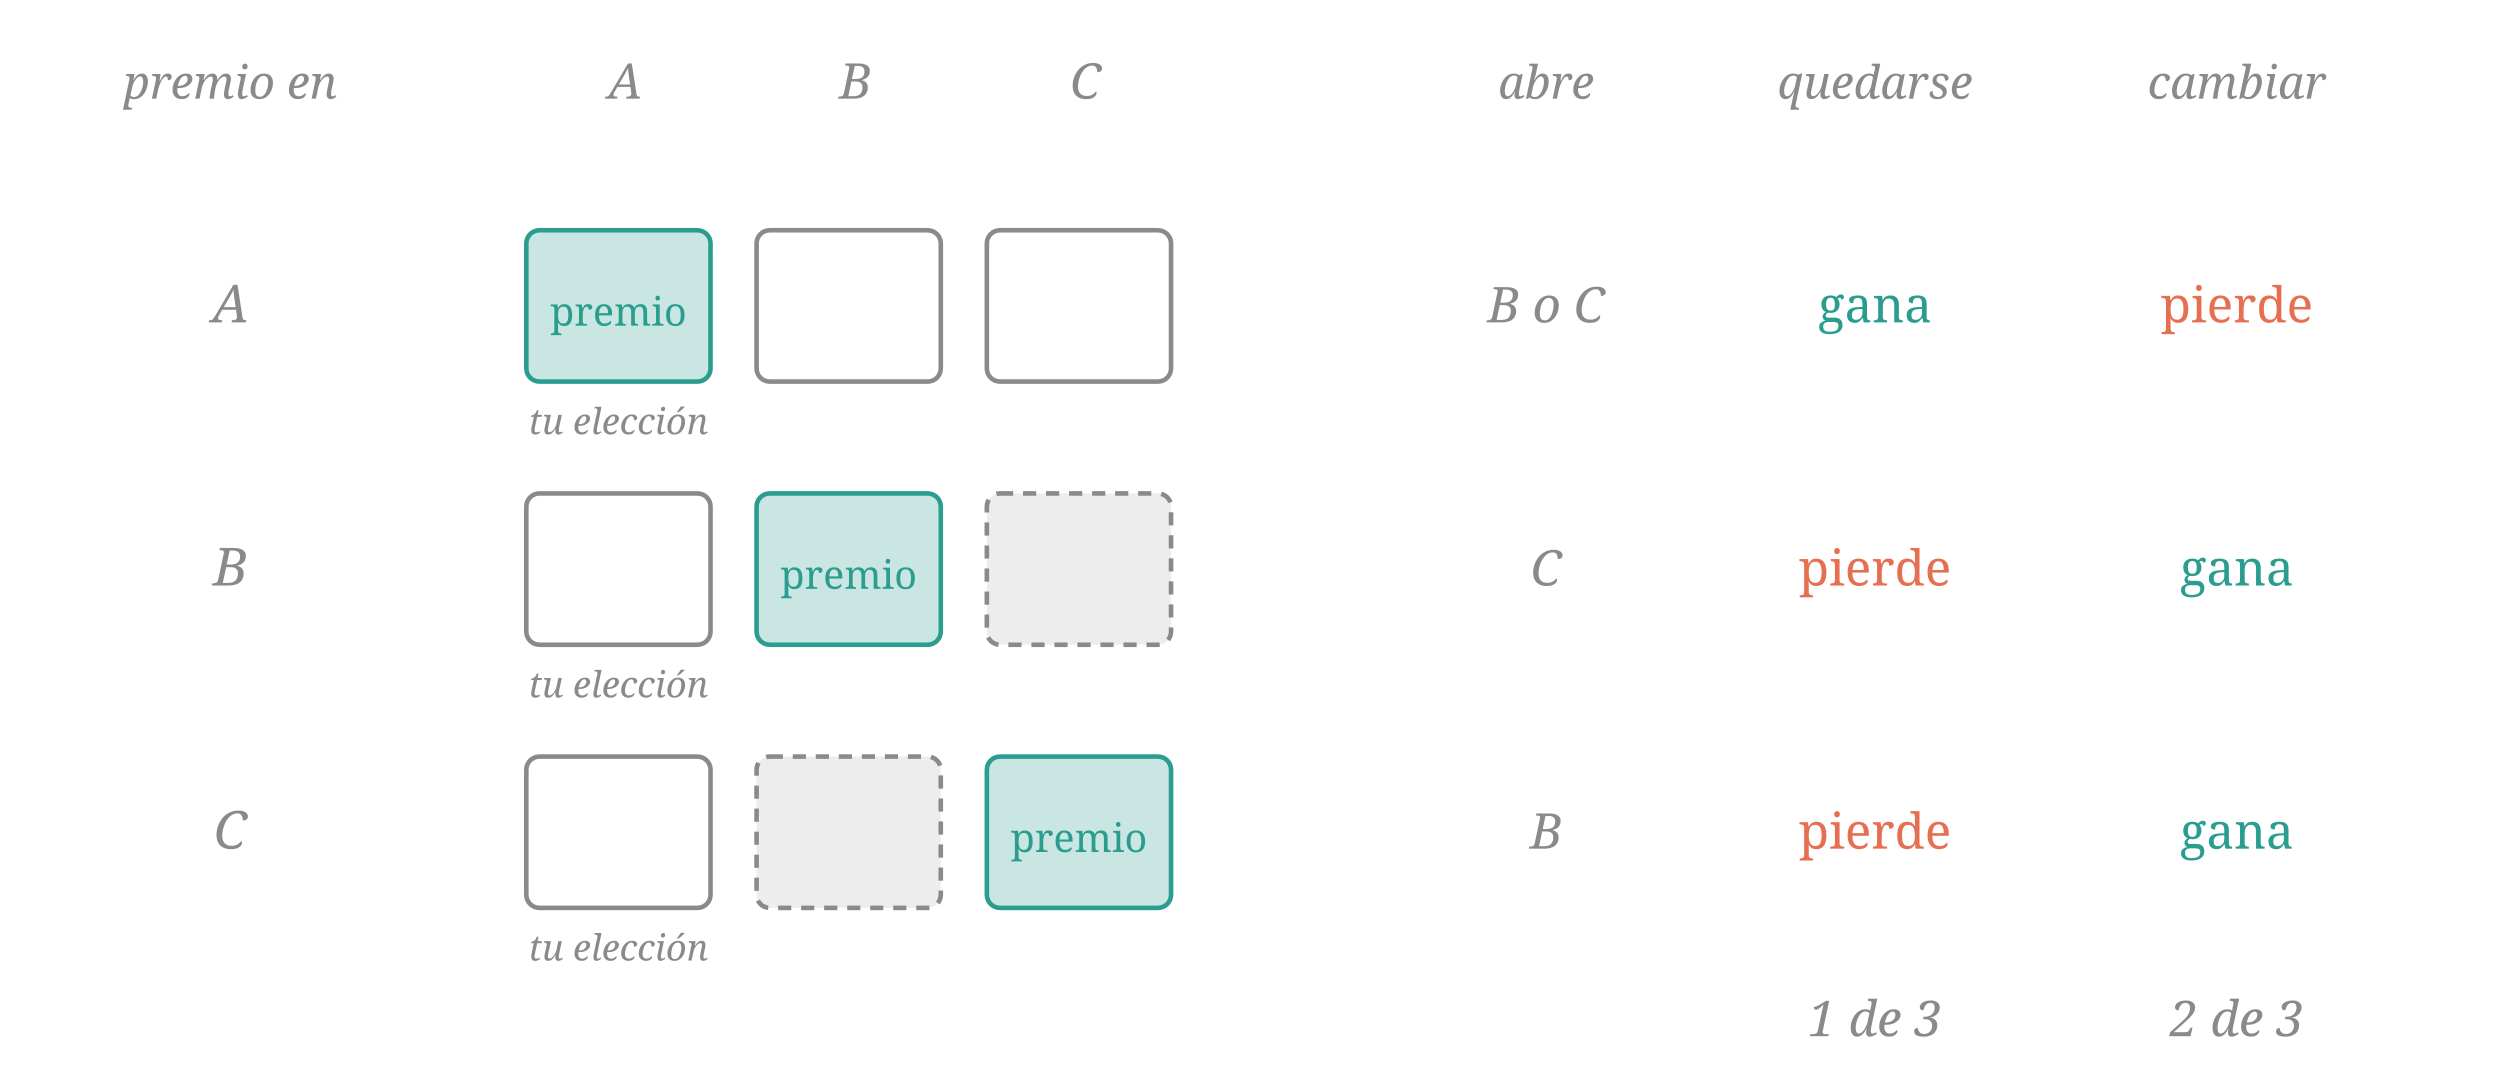
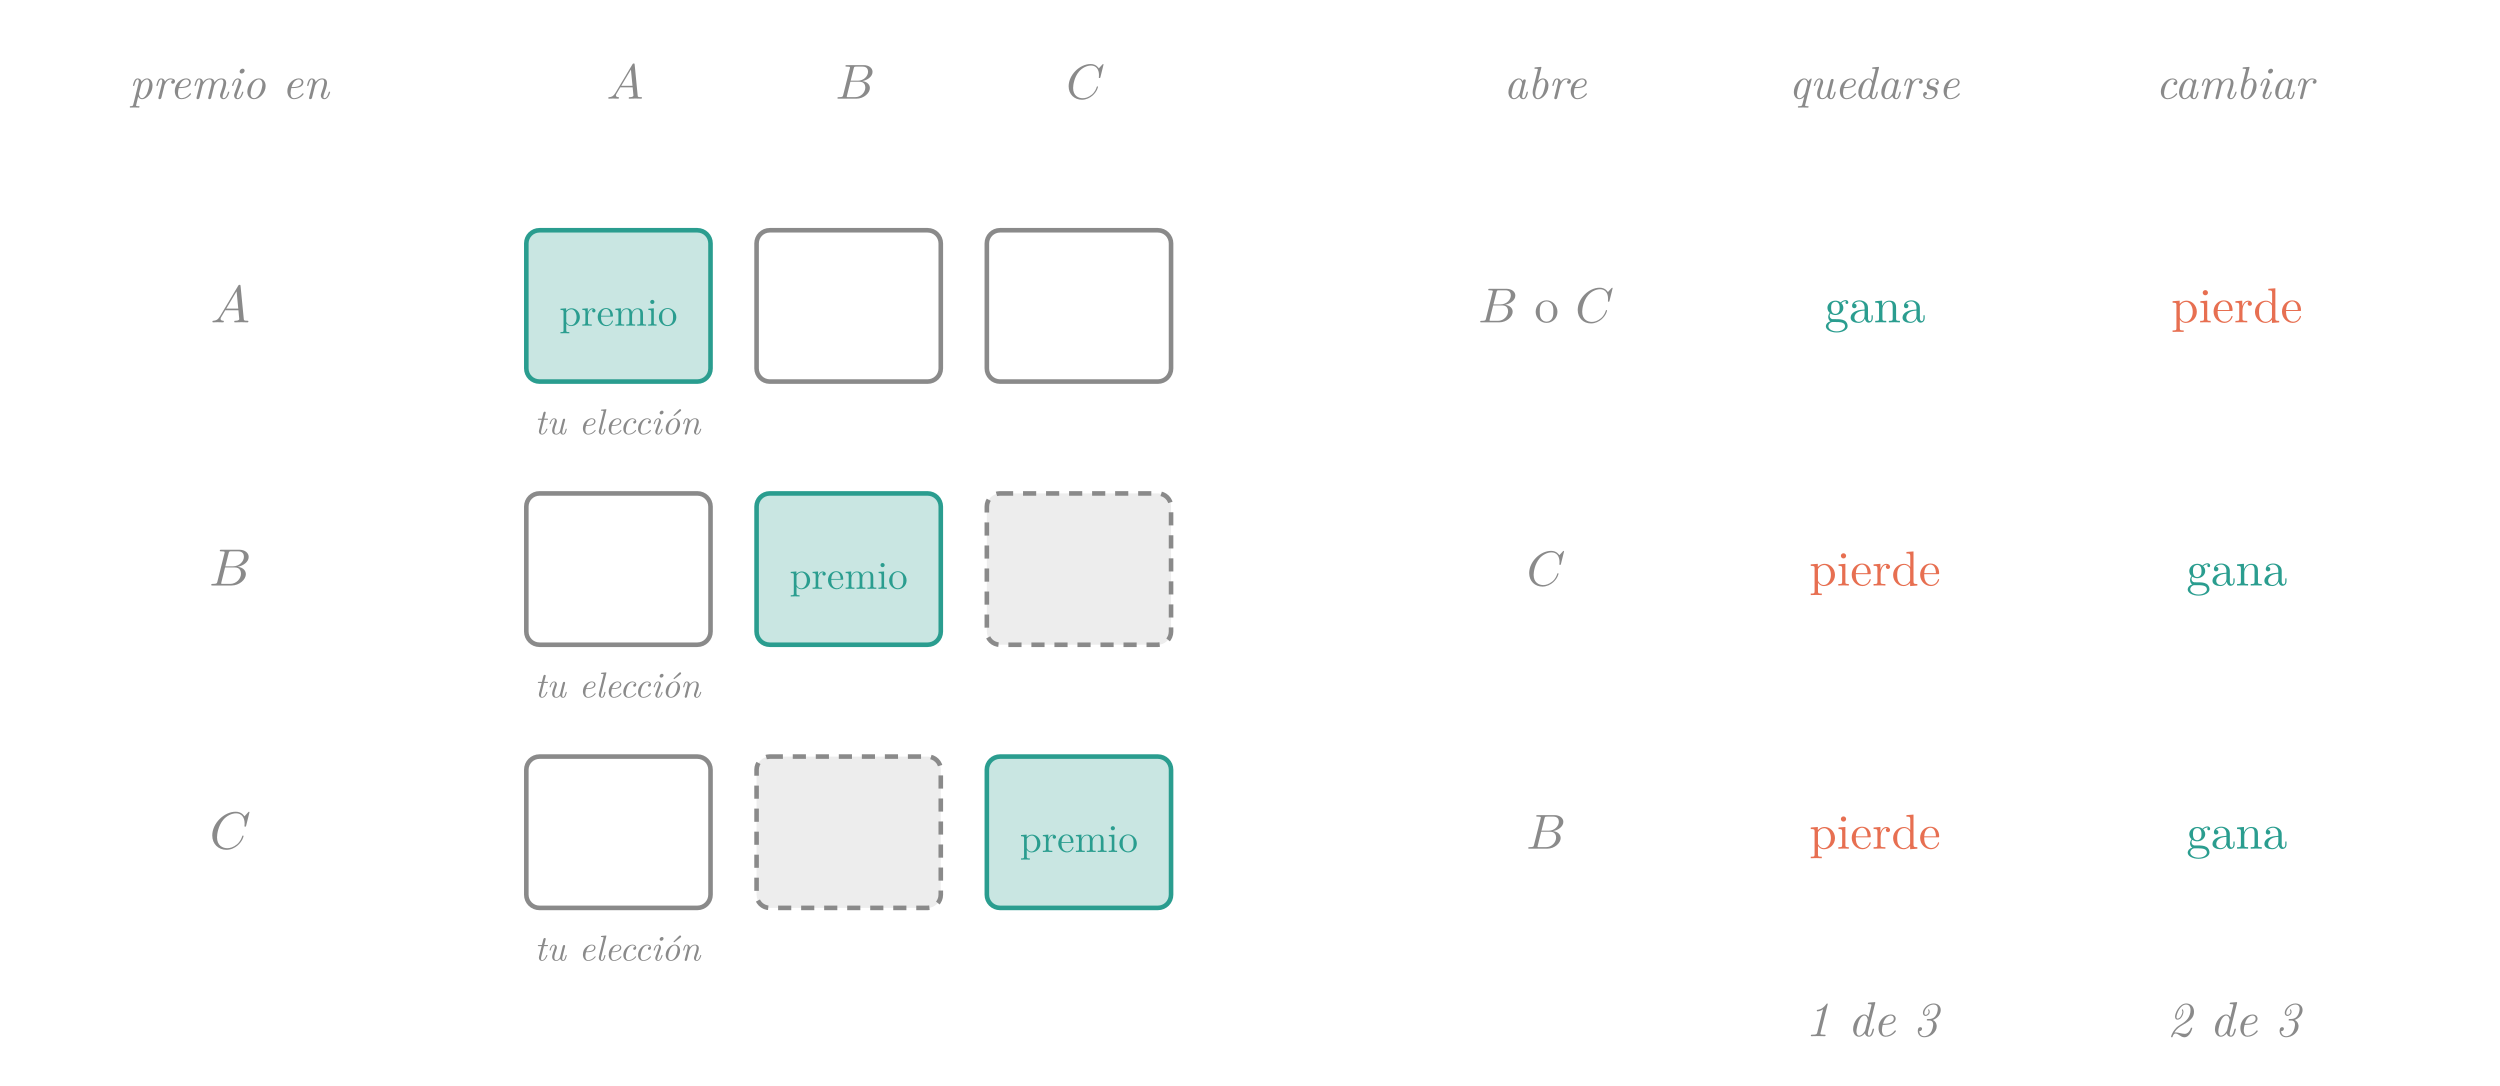
<svg xmlns="http://www.w3.org/2000/svg" viewBox="0 0 760 330" width="100%" style="max-width:760px;font-family:serif">
-   <text x="70.0" y="30.0" text-anchor="middle" font-size="14" font-style="italic" style="fill:#8a8a8a">premio en</text>
-   <text x="190.0" y="30.0" text-anchor="middle" font-size="15" font-style="italic" style="fill:#8a8a8a">A</text>
-   <text x="260.0" y="30.0" text-anchor="middle" font-size="15" font-style="italic" style="fill:#8a8a8a">B</text>
-   <text x="330.0" y="30.0" text-anchor="middle" font-size="15" font-style="italic" style="fill:#8a8a8a">C</text>
-   <text x="470.0" y="30.0" text-anchor="middle" font-size="14" font-style="italic" style="fill:#8a8a8a">abre</text>
-   <text x="570.0" y="30.0" text-anchor="middle" font-size="14" font-style="italic" style="fill:#8a8a8a">quedarse</text>
-   <text x="680.0" y="30.0" text-anchor="middle" font-size="14" font-style="italic" style="fill:#8a8a8a">cambiar</text>
-   <text x="70.0" y="98.0" text-anchor="middle" font-size="16" font-style="italic" style="fill:#8a8a8a">A</text>
+   <g transform="translate(70.0,30.0) scale(1.400) translate(50.04,65.72)" style="fill:#8a8a8a">
+     <defs>
+       <path id="q0" d="M4.663-1.036C4.663-1.086 4.583-1.196 4.503-1.196C4.463-1.196 4.453-1.186 4.374-1.086C3.636-.149 2.75-.11 2.58-.11C1.933-.11 1.823-.817 1.823-1.205C1.823-1.584 1.923-2.032 1.993-2.301H2.381C2.68-2.301 3.347-2.331 3.826-2.521C4.613-2.839 4.613-3.487 4.613-3.557C4.613-4.015 4.244-4.403 3.606-4.403C2.56-4.403 1.136-3.397 1.136-1.634C1.136-.737 1.614 .11 2.56 .11C3.836 .11 4.663-.887 4.663-1.036ZM4.234-3.577C4.234-2.521 2.59-2.521 2.262-2.521H2.052C2.481-4.154 3.507-4.184 3.606-4.184C4.005-4.184 4.234-3.915 4.234-3.577Z" />
+       <path id="q1" d="M3.298-1.425C3.298-1.524 3.218-1.524 3.148-1.524C3.019-1.524 3.019-1.504 2.979-1.355C2.899-1.066 2.63-.11 2.052-.11C1.973-.11 1.833-.12 1.833-.389C1.833-.648 1.963-.976 2.092-1.345L2.73-3.049C2.829-3.337 2.849-3.417 2.849-3.606C2.849-4.154 2.471-4.403 2.102-4.403C1.166-4.403 .827-2.919 .827-2.869C.827-2.77 .927-2.77 .976-2.77C1.106-2.77 1.116-2.79 1.156-2.929C1.245-3.258 1.504-4.184 2.082-4.184C2.192-4.184 2.301-4.134 2.301-3.905C2.301-3.666 2.192-3.377 2.122-3.188L1.823-2.361L1.455-1.375C1.315-.996 1.275-.887 1.275-.687C1.275-.299 1.514 .11 2.032 .11C2.969 .11 3.298-1.385 3.298-1.425ZM3.567-6.087C3.567-6.296 3.417-6.516 3.118-6.516C2.8-6.516 2.481-6.207 2.481-5.888C2.481-5.669 2.64-5.46 2.929-5.46C3.248-5.46 3.567-5.768 3.567-6.087Z" />
+       <path id="q2" d="M8.389-1.425C8.389-1.524 8.309-1.524 8.239-1.524C8.11-1.524 8.11-1.504 8.07-1.355C7.99-1.086 7.721-.11 7.143-.11C6.934-.11 6.924-.259 6.924-.399C6.924-.648 7.024-.907 7.103-1.146C7.303-1.674 7.711-2.79 7.711-3.367C7.711-4.204 7.133-4.403 6.665-4.403C5.968-4.403 5.469-3.965 5.171-3.527C5.091-4.214 4.573-4.403 4.125-4.403C3.527-4.403 3.039-4.075 2.7-3.616C2.63-4.105 2.291-4.403 1.863-4.403C1.504-4.403 1.305-4.174 1.146-3.875C.956-3.477 .827-2.869 .827-2.869C.827-2.77 .927-2.77 .976-2.77C1.106-2.77 1.116-2.78 1.166-2.999C1.345-3.696 1.534-4.184 1.843-4.184C2.102-4.184 2.102-3.895 2.102-3.786C2.102-3.626 2.072-3.437 2.032-3.278L1.285-.289C1.265-.229 1.255-.179 1.255-.149C1.255-.04 1.335 .11 1.534 .11C1.654 .11 1.823 .04 1.893-.149L2.291-1.743C2.341-1.963 2.401-2.172 2.451-2.391C2.58-2.879 2.58-2.899 2.7-3.108C2.989-3.606 3.417-4.184 4.105-4.184C4.563-4.184 4.563-3.676 4.563-3.527C4.563-3.258 4.493-2.969 4.473-2.879L3.826-.289C3.806-.229 3.796-.179 3.796-.149C3.796-.04 3.875 .11 4.075 .11C4.194 .11 4.364 .04 4.433-.149L4.832-1.743C4.882-1.963 4.941-2.172 4.991-2.391C5.121-2.879 5.121-2.899 5.24-3.108C5.529-3.606 5.958-4.184 6.645-4.184C7.103-4.184 7.103-3.676 7.103-3.527C7.103-2.909 6.665-1.724 6.526-1.325C6.396-.986 6.366-.897 6.366-.687C6.366-.249 6.645 .11 7.123 .11C8.05 .11 8.389-1.375 8.389-1.425Z" />
+       <path id="q3" d="M5.838-1.425C5.838-1.524 5.758-1.524 5.689-1.524C5.559-1.524 5.559-1.504 5.519-1.355C5.44-1.086 5.171-.11 4.593-.11C4.384-.11 4.374-.259 4.374-.399C4.374-.648 4.473-.907 4.553-1.146C4.752-1.674 5.161-2.79 5.161-3.367C5.161-4.184 4.613-4.403 4.125-4.403C3.308-4.403 2.829-3.806 2.7-3.616C2.63-4.105 2.291-4.403 1.863-4.403C1.504-4.403 1.305-4.174 1.146-3.875C.956-3.477 .827-2.869 .827-2.869C.827-2.77 .927-2.77 .976-2.77C1.106-2.77 1.116-2.78 1.166-2.999C1.345-3.696 1.534-4.184 1.843-4.184C2.102-4.184 2.102-3.895 2.102-3.786C2.102-3.626 2.072-3.437 2.032-3.278L1.285-.289C1.265-.229 1.255-.179 1.255-.149C1.255-.04 1.335 .11 1.534 .11C1.654 .11 1.823 .04 1.893-.149L2.291-1.743C2.341-1.963 2.401-2.172 2.451-2.391C2.58-2.899 2.58-2.909 2.75-3.198C2.889-3.437 3.337-4.184 4.095-4.184C4.533-4.184 4.553-3.736 4.553-3.527C4.553-2.909 4.115-1.724 3.975-1.325C3.846-.986 3.816-.897 3.816-.687C3.816-.249 4.095 .11 4.573 .11C5.499 .11 5.838-1.375 5.838-1.425Z" />
+       <path id="q4" d="M5.071-2.77C5.071-3.716 4.483-4.403 3.616-4.403C2.381-4.403 1.096-2.989 1.096-1.534C1.096-.508 1.724 .11 2.55 .11C3.786 .11 5.071-1.305 5.071-2.77ZM4.374-3.158C4.374-2.73 4.154-1.704 3.836-1.106C3.547-.558 3.039-.11 2.55-.11C2.162-.11 1.793-.418 1.793-1.136C1.793-1.634 2.052-2.74 2.371-3.278C2.74-3.885 3.218-4.184 3.606-4.184C4.095-4.184 4.374-3.746 4.374-3.158Z" />
+       <path id="q5" d="M5.081-2.849C5.081-3.915 4.483-4.403 3.885-4.403C3.397-4.403 2.969-4.045 2.68-3.706C2.56-4.284 2.112-4.403 1.863-4.403C1.504-4.403 1.305-4.174 1.146-3.875C.956-3.477 .827-2.869 .827-2.869C.827-2.77 .927-2.77 .976-2.77C1.106-2.77 1.116-2.78 1.166-2.999C1.345-3.696 1.534-4.184 1.843-4.184C2.102-4.184 2.102-3.895 2.102-3.786C2.102-3.726 2.102-3.567 2.032-3.288L.897 1.275C.817 1.584 .737 1.614 .349 1.624C.259 1.624 .139 1.624 .139 1.813C.139 1.883 .189 1.933 .259 1.933C.528 1.933 .817 1.903 1.096 1.903C1.415 1.903 1.753 1.933 2.062 1.933C2.122 1.933 2.252 1.933 2.252 1.743C2.252 1.624 2.152 1.624 2.012 1.624C1.504 1.624 1.504 1.564 1.504 1.465C1.504 1.405 1.574 1.146 1.614 .986L1.973-.468C2.042-.299 2.291 .11 2.809 .11C3.895 .11 5.081-1.365 5.081-2.849ZM3.856-1.056C3.736-.807 3.308-.11 2.8-.11C2.222-.11 2.122-.956 2.122-1.036C2.122-1.066 2.132-1.096 2.152-1.176L2.62-3.059C2.7-3.397 3.318-4.184 3.866-4.184C4.314-4.184 4.413-3.616 4.413-3.298C4.413-2.879 4.144-1.694 3.856-1.056Z" />
+       <path id="q6" d="M4.872-3.776C4.872-4.294 4.224-4.403 3.895-4.403C3.208-4.403 2.849-3.905 2.69-3.686C2.58-4.214 2.192-4.403 1.863-4.403C1.504-4.403 1.305-4.174 1.146-3.875C.956-3.477 .827-2.869 .827-2.869C.827-2.77 .927-2.77 .976-2.77C1.106-2.77 1.116-2.78 1.166-2.999C1.345-3.696 1.534-4.184 1.843-4.184C2.102-4.184 2.102-3.895 2.102-3.786C2.102-3.626 2.072-3.437 2.032-3.278L1.285-.289C1.265-.229 1.255-.179 1.255-.149C1.255-.04 1.335 .11 1.534 .11C1.833 .11 1.903-.179 1.923-.259L2.57-2.869C2.58-2.899 3.029-4.184 3.885-4.184C3.935-4.184 4.214-4.184 4.413-4.045C4.065-3.935 4.035-3.616 4.035-3.567C4.035-3.437 4.125-3.248 4.384-3.248C4.563-3.248 4.872-3.387 4.872-3.776Z" />
+     </defs>
+     <use x="-72" y="-65.721" href="#q5" />
+     <use x="-66.908" y="-65.721" href="#q6" />
+     <use x="-63.216" y="-65.721" href="#q0" />
+     <use x="-58.634" y="-65.721" href="#q2" />
+     <use x="-50.486" y="-65.721" href="#q1" />
+     <use x="-47.431" y="-65.721" href="#q4" />
+     <use x="-38.775" y="-65.721" href="#q0" />
+     <use x="-34.192" y="-65.721" href="#q3" />
+   </g>
+   <g transform="translate(190.0,30.0) scale(1.500) translate(68.26,65.19)" style="fill:#8a8a8a">
+     <defs>
+       <path id="q7" d="M7.183-.199C7.183-.309 7.083-.309 6.954-.309C6.336-.309 6.336-.379 6.306-.667L5.699-6.894C5.679-7.093 5.679-7.133 5.509-7.133C5.35-7.133 5.31-7.064 5.25-6.964L1.783-1.146C1.385-.478 .996-.339 .558-.309C.438-.299 .349-.299 .349-.11C.349-.05 .399 0 .478 0C.747 0 1.056-.03 1.335-.03C1.664-.03 2.012 0 2.331 0C2.391 0 2.521 0 2.521-.189C2.521-.299 2.431-.309 2.361-.309C2.132-.329 1.893-.408 1.893-.658C1.893-.777 1.953-.887 2.032-1.026C2.102-1.146 2.112-1.146 2.79-2.301H5.29C5.31-2.092 5.45-.737 5.45-.638C5.45-.339 4.932-.309 4.732-.309C4.593-.309 4.493-.309 4.493-.11C4.493 0 4.633 0 4.633 0C5.041 0 5.469-.03 5.878-.03C6.127-.03 6.755 0 7.004 0C7.064 0 7.183 0 7.183-.199ZM5.26-2.61H2.979L4.941-5.898L5.26-2.61Z" />
+     </defs>
+     <use x="-72" y="-65.192" href="#q7" />
+   </g>
+   <g transform="translate(260.0,30.0) scale(1.500) translate(67.97,65.19)" style="fill:#8a8a8a">
+     <defs>
+       <path id="q8" d="M6.994-2.152C6.994-2.869 6.416-3.447 5.45-3.557C6.486-3.746 7.532-4.483 7.532-5.43C7.532-6.167 6.874-6.804 5.679-6.804H2.331C2.142-6.804 2.042-6.804 2.042-6.605C2.042-6.496 2.132-6.496 2.321-6.496C2.321-6.496 2.531-6.496 2.7-6.476C2.879-6.456 2.969-6.446 2.969-6.316C2.969-6.276 2.959-6.247 2.929-6.127L1.594-.777C1.494-.389 1.474-.309 .687-.309C.518-.309 .418-.309 .418-.11C.418 0 .508 0 .687 0H4.244C5.818 0 6.994-1.176 6.994-2.152ZM6.625-5.469C6.625-4.593 5.768-3.646 4.553-3.646H3.098L3.716-6.117C3.806-6.466 3.826-6.496 4.254-6.496H5.539C6.416-6.496 6.625-5.908 6.625-5.469ZM6.067-2.262C6.067-1.275 5.181-.309 4.005-.309H2.65C2.511-.309 2.491-.309 2.431-.319C2.331-.329 2.301-.339 2.301-.418C2.301-.448 2.301-.468 2.351-.648L3.039-3.427H4.922C5.878-3.427 6.067-2.69 6.067-2.262Z" />
+     </defs>
+     <use x="-72" y="-65.192" href="#q8" />
+   </g>
+   <g transform="translate(330.0,30.0) scale(1.500) translate(68.08,65.19)" style="fill:#8a8a8a">
+     <defs>
+       <path id="q9" d="M6.446-2.391C6.446-2.491 6.326-2.491 6.326-2.491C6.267-2.491 6.217-2.471 6.197-2.391C6.107-2.102 5.878-1.395 5.191-.817C4.503-.259 3.875-.09 3.357-.09C2.461-.09 1.405-.608 1.405-2.162C1.405-2.73 1.614-4.344 2.61-5.509C3.218-6.217 4.154-6.715 5.041-6.715C6.057-6.715 6.645-5.948 6.645-4.792C6.645-4.394 6.615-4.384 6.615-4.284S6.725-4.184 6.765-4.184C6.894-4.184 6.894-4.204 6.944-4.384L7.572-6.924C7.572-6.954 7.552-7.024 7.462-7.024C7.432-7.024 7.422-7.014 7.313-6.904L6.615-6.137C6.526-6.276 6.067-7.024 4.961-7.024C2.74-7.024 .498-4.822 .498-2.511C.498-.867 1.674 .219 3.198 .219C4.065 .219 4.822-.179 5.35-.638C6.276-1.455 6.446-2.361 6.446-2.391Z" />
+     </defs>
+     <use x="-72" y="-65.192" href="#q9" />
+   </g>
+   <g transform="translate(470.0,30.0) scale(1.400) translate(62.85,65.14)" style="fill:#8a8a8a">
+     <defs>
+       <path id="q10" d="M5.23-1.425C5.23-1.524 5.151-1.524 5.081-1.524C4.961-1.524 4.951-1.514 4.892-1.295C4.752-.737 4.563-.11 4.224-.11C3.965-.11 3.965-.379 3.965-.518C3.965-.588 3.965-.747 4.035-1.026L4.712-3.736C4.752-3.875 4.752-3.895 4.752-3.945C4.752-4.154 4.583-4.204 4.483-4.204C4.164-4.204 4.095-3.866 4.085-3.816C3.895-4.244 3.577-4.403 3.258-4.403C2.152-4.403 .976-2.889 .976-1.435C.976-.588 1.435 .11 2.182 .11C2.54 .11 2.979-.1 3.377-.588C3.487-.1 3.856 .11 4.204 .11C4.573 .11 4.782-.139 4.932-.448C5.111-.827 5.23-1.425 5.23-1.425ZM3.447-1.235C3.367-.917 2.75-.11 2.202-.11C1.733-.11 1.654-.697 1.654-.996C1.654-1.494 1.963-2.66 2.142-3.078C2.391-3.686 2.849-4.184 3.258-4.184C3.696-4.184 3.945-3.666 3.945-3.248C3.945-3.248 3.935-3.178 3.915-3.118L3.447-1.235Z" />
+       <path id="q11" d="M4.573-2.849C4.573-3.915 3.975-4.403 3.377-4.403C2.999-4.403 2.66-4.194 2.321-3.875L3.019-6.665C3.029-6.695 3.049-6.795 3.049-6.795C3.049-6.884 2.989-6.914 2.909-6.914C2.879-6.914 2.78-6.904 2.75-6.894L1.763-6.814C1.644-6.804 1.534-6.795 1.534-6.605C1.534-6.496 1.634-6.496 1.773-6.496C2.252-6.496 2.271-6.426 2.271-6.326C2.271-6.296 2.242-6.157 2.242-6.157L1.255-2.222C1.245-2.192 1.146-1.783 1.146-1.405C1.146-.568 1.564 .11 2.291 .11C3.407 .11 4.573-1.385 4.573-2.849ZM3.347-1.056C3.228-.807 2.8-.11 2.291-.11C2.042-.11 1.714-.319 1.714-1.066C1.714-1.504 1.803-1.853 2.092-2.989C2.162-3.228 2.162-3.248 2.311-3.447C2.6-3.846 2.979-4.184 3.357-4.184C3.806-4.184 3.905-3.616 3.905-3.298C3.905-2.879 3.636-1.694 3.347-1.056Z" />
+     </defs>
+     <use x="-72" y="-65.137" href="#q10" />
+     <use x="-66.908" y="-65.137" href="#q11" />
+     <use x="-62.325" y="-65.137" href="#q6" />
+     <use x="-58.634" y="-65.137" href="#q0" />
+   </g>
+   <g transform="translate(570.0,30.0) scale(1.400) translate(53.30,65.14)" style="fill:#8a8a8a">
+     <defs>
+       <path id="q12" d="M5.33-1.425C5.33-1.524 5.25-1.524 5.181-1.524C5.061-1.524 5.051-1.514 4.991-1.295C4.852-.737 4.663-.11 4.324-.11C4.065-.11 4.065-.379 4.065-.518C4.065-.588 4.065-.737 4.125-.976L5.549-6.665C5.559-6.695 5.579-6.795 5.579-6.795C5.579-6.884 5.519-6.914 5.44-6.914C5.41-6.914 5.31-6.904 5.28-6.894L4.294-6.814C4.174-6.804 4.065-6.795 4.065-6.605C4.065-6.496 4.164-6.496 4.304-6.496C4.782-6.496 4.802-6.426 4.802-6.326C4.802-6.296 4.772-6.157 4.772-6.157L4.194-3.826C4.045-4.134 3.776-4.403 3.357-4.403C2.252-4.403 1.076-2.889 1.076-1.435C1.076-.588 1.534 .11 2.281 .11C2.64 .11 3.078-.1 3.477-.588C3.587-.1 3.955 .11 4.304 .11C4.672 .11 4.882-.139 5.031-.448C5.21-.827 5.33-1.425 5.33-1.425ZM3.537-1.215C3.457-.907 2.849-.11 2.301-.11C1.833-.11 1.753-.697 1.753-.996C1.753-1.494 2.062-2.66 2.242-3.078C2.491-3.686 2.949-4.184 3.357-4.184C3.437-4.184 3.666-4.174 3.846-3.895C3.945-3.736 4.045-3.447 4.045-3.258C4.045-3.228 4.035-3.188 4.015-3.128L3.537-1.215Z" />
+       <path id="q13" d="M4.274 1.743C4.274 1.624 4.174 1.624 4.035 1.624C3.527 1.624 3.527 1.564 3.527 1.465C3.527 1.395 3.547 1.345 3.557 1.285L4.922-4.154C4.932-4.184 4.951-4.284 4.951-4.284C4.951-4.374 4.872-4.394 4.842-4.394C4.732-4.394 4.374-4.045 4.214-3.766C4.095-4.055 3.836-4.403 3.357-4.403C2.252-4.403 1.076-2.889 1.076-1.435C1.076-.588 1.534 .11 2.281 .11C2.69 .11 3.059-.149 3.337-.418C3.138 .359 3.148 .359 2.949 1.146C2.839 1.574 2.829 1.614 2.192 1.624C2.062 1.624 1.953 1.624 1.953 1.813C1.953 1.903 2.012 1.933 2.082 1.933C2.401 1.933 2.75 1.903 3.078 1.903S3.766 1.933 4.085 1.933C4.144 1.933 4.274 1.933 4.274 1.743ZM3.537-1.215C3.457-.907 2.849-.11 2.301-.11C1.833-.11 1.753-.697 1.753-.996C1.753-1.494 2.062-2.66 2.242-3.078C2.491-3.686 2.949-4.184 3.357-4.184C3.437-4.184 3.666-4.174 3.846-3.895C3.945-3.736 4.045-3.447 4.045-3.258C4.045-3.228 4.035-3.188 4.015-3.128L3.537-1.215Z" />
+       <path id="q14" d="M3.915-1.564C3.915-2.431 3.138-2.61 2.73-2.7C2.451-2.76 2.092-2.839 2.092-3.268C2.092-3.507 2.301-4.184 3.098-4.184C3.367-4.184 3.736-4.085 3.846-3.696C3.527-3.656 3.447-3.387 3.447-3.288C3.447-3.178 3.507-3.009 3.746-3.009C3.915-3.009 4.174-3.128 4.174-3.557C4.174-4.015 3.766-4.403 3.108-4.403C1.943-4.403 1.534-3.447 1.534-2.929C1.534-2.162 2.182-2.022 2.461-1.963C2.899-1.863 3.347-1.763 3.347-1.225C3.347-.907 3.078-.11 2.052-.11C1.833-.11 1.255-.159 1.096-.667C1.604-.717 1.604-1.156 1.604-1.156C1.604-1.345 1.474-1.474 1.265-1.474C1.036-1.474 .757-1.305 .757-.857C.757-.249 1.335 .11 2.042 .11C3.537 .11 3.915-1.106 3.915-1.564Z" />
+       <path id="q15" d="M5.589-1.425C5.589-1.524 5.509-1.524 5.44-1.524C5.32-1.524 5.31-1.514 5.25-1.295C5.111-.737 4.922-.11 4.583-.11C4.324-.11 4.324-.379 4.324-.518C4.324-.588 4.324-.747 4.394-1.026L5.111-3.895C5.131-3.955 5.141-4.005 5.141-4.035C5.141-4.144 5.061-4.294 4.862-4.294C4.563-4.294 4.493-4.005 4.473-3.925L3.746-1.016C3.696-.837 3.696-.817 3.606-.687C3.417-.408 3.128-.11 2.69-.11C2.242-.11 2.152-.548 2.152-.877C2.152-1.484 2.481-2.381 2.73-3.059C2.809-3.268 2.859-3.407 2.859-3.597C2.859-4.095 2.531-4.403 2.102-4.403C1.176-4.403 .827-2.929 .827-2.869C.827-2.77 .927-2.77 .976-2.77C1.106-2.77 1.116-2.79 1.156-2.929C1.235-3.238 1.504-4.184 2.082-4.184C2.192-4.184 2.301-4.154 2.301-3.895C2.301-3.656 2.202-3.387 2.062-2.999C1.803-2.301 1.544-1.564 1.544-1.046C1.544-.179 2.122 .11 2.66 .11C3.188 .11 3.527-.189 3.766-.488C3.945 .05 4.374 .11 4.563 .11C4.932 .11 5.141-.139 5.29-.448C5.469-.827 5.589-1.425 5.589-1.425Z" />
+     </defs>
+     <use x="-72" y="-65.137" href="#q13" />
+     <use x="-67.417" y="-65.137" href="#q15" />
+     <use x="-62.071" y="-65.137" href="#q0" />
+     <use x="-57.997" y="-65.137" href="#q12" />
+     <use x="-52.905" y="-65.137" href="#q10" />
+     <use x="-47.813" y="-65.137" href="#q6" />
+     <use x="-43.612" y="-65.137" href="#q14" />
+     <use x="-39.539" y="-65.137" href="#q0" />
+   </g>
+   <g transform="translate(680.0,30.0) scale(1.400) translate(54.40,65.14)" style="fill:#8a8a8a">
+     <defs>
+       <path id="q16" d="M4.663-1.036C4.663-1.086 4.583-1.196 4.503-1.196C4.463-1.196 4.453-1.186 4.374-1.086C3.636-.149 2.75-.11 2.58-.11C2.042-.11 1.793-.558 1.793-1.136C1.793-1.664 2.062-2.71 2.321-3.188C2.68-3.836 3.178-4.184 3.626-4.184C3.736-4.184 4.184-4.164 4.334-3.756C3.836-3.696 3.836-3.268 3.836-3.268C3.836-3.108 3.945-2.949 4.174-2.949C4.443-2.949 4.682-3.168 4.682-3.547C4.682-4.035 4.254-4.403 3.616-4.403C2.381-4.403 1.096-2.989 1.096-1.534C1.096-.548 1.684 .11 2.56 .11C3.836 .11 4.663-.887 4.663-1.036Z" />
+     </defs>
+     <use x="-72" y="-65.137" href="#q16" />
+     <use x="-67.926" y="-65.137" href="#q10" />
+     <use x="-62.834" y="-65.137" href="#q2" />
+     <use x="-54.687" y="-65.137" href="#q11" />
+     <use x="-50.104" y="-65.137" href="#q1" />
+     <use x="-47.049" y="-65.137" href="#q10" />
+     <use x="-41.957" y="-65.137" href="#q6" />
+   </g>
+   <g transform="translate(70.0,98.0) scale(1.600) translate(68.26,65.19)" style="fill:#8a8a8a">
+     <use x="-72" y="-65.192" href="#q7" />
+   </g>
  <rect x="160" y="70" width="56" height="46" rx="4" style="fill:#2a9d8f;fill-opacity:0.25;stroke:#2a9d8f;stroke-width:1.4" />
-   <text x="188.0" y="132.0" text-anchor="middle" font-size="11" font-style="italic" style="fill:#8a8a8a">tu elección</text>
-   <text x="188.0" y="99.0" text-anchor="middle" font-size="12" style="fill:#2a9d8f">premio</text>
+   <g transform="translate(188.0,132.0) scale(1.100) translate(48.83,65.14)" style="fill:#8a8a8a">
+     <defs>
+       <path id="q17" d="M2.79-1.425C2.79-1.524 2.71-1.524 2.64-1.524C2.59-1.524 2.531-1.524 2.501-1.474L2.431-1.225C2.262-.528 2.072-.11 1.793-.11C1.534-.11 1.534-.379 1.534-.518C1.534-.588 1.534-.737 1.594-.976L3.019-6.665C3.029-6.695 3.049-6.795 3.049-6.795C3.049-6.884 2.989-6.914 2.909-6.914C2.879-6.914 2.78-6.904 2.75-6.894L1.763-6.814C1.644-6.804 1.534-6.795 1.534-6.605C1.534-6.496 1.634-6.496 1.773-6.496C2.252-6.496 2.271-6.426 2.271-6.326C2.271-6.296 2.242-6.157 2.242-6.157L.996-1.176C.986-1.136 .936-.936 .936-.787C.936-.259 1.295 .11 1.773 .11C2.152 .11 2.351-.159 2.481-.408C2.65-.757 2.79-1.395 2.79-1.425Z" />
+       <path id="q18" d="M3.547-1.425C3.547-1.524 3.467-1.524 3.397-1.524C3.278-1.524 3.278-1.514 3.198-1.335C3.019-.857 2.62-.11 2.052-.11C1.783-.11 1.783-.359 1.783-.518C1.783-.588 1.783-.747 1.853-1.026L2.59-3.985H3.437C3.606-3.985 3.716-3.985 3.716-4.174C3.716-4.294 3.626-4.294 3.467-4.294H2.67L3.039-5.768C3.078-5.908 3.078-5.928 3.078-5.978C3.078-6.187 2.909-6.237 2.809-6.237C2.56-6.237 2.461-6.027 2.421-5.878L2.032-4.294H1.186C1.016-4.294 .907-4.294 .907-4.105C.907-3.985 .996-3.985 1.156-3.985H1.953L1.235-1.126C1.225-1.086 1.186-.927 1.186-.787C1.186-.289 1.514 .11 2.032 .11C3.039 .11 3.547-1.375 3.547-1.425Z" />
+       <path id="q19" d="M5.071-2.77C5.071-3.716 4.483-4.403 3.616-4.403C2.381-4.403 1.096-2.989 1.096-1.534C1.096-.508 1.724 .11 2.55 .11C3.786 .11 5.071-1.305 5.071-2.77ZM4.374-3.158C4.374-2.73 4.154-1.704 3.836-1.106C3.547-.558 3.039-.11 2.55-.11C2.162-.11 1.793-.418 1.793-1.136C1.793-1.634 2.052-2.74 2.371-3.278C2.74-3.885 3.218-4.184 3.606-4.184C4.095-4.184 4.374-3.746 4.374-3.158ZM5.37-6.655C5.37-6.834 5.21-6.934 5.091-6.934C4.951-6.934 4.872-6.854 4.782-6.765L3.367-5.35C3.268-5.25 3.268-5.23 3.268-5.2C3.268-5.121 3.357-5.031 3.427-5.031C3.457-5.031 3.477-5.031 3.567-5.111L5.171-6.336C5.26-6.396 5.37-6.486 5.37-6.655Z" />
+     </defs>
+     <use x="-72" y="-65.137" href="#q18" />
+     <use x="-68.69" y="-65.137" href="#q15" />
+     <use x="-59.779" y="-65.137" href="#q0" />
+     <use x="-55.196" y="-65.137" href="#q17" />
+     <use x="-52.65" y="-65.137" href="#q0" />
+     <use x="-48.577" y="-65.137" href="#q16" />
+     <use x="-44.503" y="-65.137" href="#q16" />
+     <use x="-39.92" y="-65.137" href="#q1" />
+     <use x="-36.865" y="-65.137" href="#q19" />
+     <use x="-31.773" y="-65.137" href="#q3" />
+   </g>
+   <g transform="translate(188.0,99.0) scale(1.200) translate(57.04,65.73)" style="fill:#2a9d8f">
+     <defs>
+       <path id="q20" d="M4.134-1.186C4.134-1.285 4.055-1.305 4.005-1.305C3.915-1.305 3.895-1.245 3.875-1.166C3.527-.139 2.63-.139 2.531-.139C2.032-.139 1.634-.438 1.405-.807C1.106-1.285 1.106-1.943 1.106-2.301H3.885C4.105-2.301 4.134-2.301 4.134-2.511C4.134-3.497 3.597-4.463 2.351-4.463C1.196-4.463 .279-3.437 .279-2.192C.279-.857 1.325 .11 2.471 .11C3.686 .11 4.134-.996 4.134-1.186ZM3.477-2.511H1.116C1.176-3.995 2.012-4.244 2.351-4.244C3.377-4.244 3.477-2.899 3.477-2.511Z" />
+       <path id="q21" d="M2.461 0V-.309C1.803-.309 1.763-.359 1.763-.747V-4.403L.369-4.294V-3.985C1.016-3.985 1.106-3.925 1.106-3.437V-.757C1.106-.309 .996-.309 .329-.309V0L1.425-.03C1.773-.03 2.122-.01 2.461 0ZM1.913-6.017C1.913-6.286 1.684-6.545 1.385-6.545C1.046-6.545 .847-6.267 .847-6.017C.847-5.748 1.076-5.489 1.375-5.489C1.714-5.489 1.913-5.768 1.913-6.017Z" />
+       <path id="q22" d="M8.1 0V-.309C7.582-.309 7.333-.309 7.323-.608V-2.511C7.323-3.367 7.323-3.676 7.014-4.035C6.874-4.204 6.545-4.403 5.968-4.403C5.131-4.403 4.692-3.806 4.523-3.427C4.384-4.294 3.646-4.403 3.198-4.403C2.471-4.403 2.002-3.975 1.724-3.357V-4.403L.319-4.294V-3.985C1.016-3.985 1.096-3.915 1.096-3.427V-.757C1.096-.309 .986-.309 .319-.309V0L1.445-.03L2.56 0V-.309C1.893-.309 1.783-.309 1.783-.757V-2.59C1.783-3.626 2.491-4.184 3.128-4.184C3.756-4.184 3.866-3.646 3.866-3.078V-.757C3.866-.309 3.756-.309 3.088-.309V0L4.214-.03L5.33 0V-.309C4.663-.309 4.553-.309 4.553-.757V-2.59C4.553-3.626 5.26-4.184 5.898-4.184C6.526-4.184 6.635-3.646 6.635-3.078V-.757C6.635-.309 6.526-.309 5.858-.309V0L6.984-.03L8.1 0Z" />
+       <path id="q23" d="M4.692-2.132C4.692-3.407 3.696-4.463 2.491-4.463C1.245-4.463 .279-3.377 .279-2.132C.279-.847 1.315 .11 2.481 .11C3.686 .11 4.692-.867 4.692-2.132ZM3.866-2.212C3.866-1.853 3.866-1.315 3.646-.877C3.427-.428 2.989-.139 2.491-.139C2.062-.139 1.624-.349 1.355-.807C1.106-1.245 1.106-1.853 1.106-2.212C1.106-2.6 1.106-3.138 1.345-3.577C1.614-4.035 2.082-4.244 2.481-4.244C2.919-4.244 3.347-4.025 3.606-3.597S3.866-2.59 3.866-2.212Z" />
+       <path id="q24" d="M5.191-2.152C5.191-3.417 4.224-4.403 3.108-4.403C2.331-4.403 1.913-3.965 1.714-3.746V-4.403L.279-4.294V-3.985C.986-3.985 1.056-3.925 1.056-3.487V1.176C1.056 1.624 .946 1.624 .279 1.624V1.933L1.395 1.903L2.521 1.933V1.624C1.853 1.624 1.743 1.624 1.743 1.176V-.498V-.588C1.793-.428 2.212 .11 2.969 .11C4.154 .11 5.191-.867 5.191-2.152ZM4.364-2.152C4.364-.946 3.666-.11 2.929-.11C2.531-.11 2.152-.309 1.883-.717C1.743-.927 1.743-.936 1.743-1.136V-3.357C2.032-3.866 2.521-4.154 3.029-4.154C3.756-4.154 4.364-3.278 4.364-2.152Z" />
+       <path id="q25" d="M3.626-3.796C3.626-4.115 3.318-4.403 2.889-4.403C2.162-4.403 1.803-3.736 1.664-3.308V-4.403L.279-4.294V-3.985C.976-3.985 1.056-3.915 1.056-3.427V-.757C1.056-.309 .946-.309 .279-.309V0L1.415-.03C1.813-.03 2.281-.03 2.68 0V-.309H2.471C1.733-.309 1.714-.418 1.714-.777V-2.311C1.714-3.298 2.132-4.184 2.889-4.184C2.959-4.184 2.979-4.184 2.999-4.174C2.969-4.164 2.77-4.045 2.77-3.786C2.77-3.507 2.979-3.357 3.198-3.357C3.377-3.357 3.626-3.477 3.626-3.796Z" />
+     </defs>
+     <use x="-72" y="-65.726" href="#q24" />
+     <use x="-66.465" y="-65.726" href="#q25" />
+     <use x="-62.563" y="-65.726" href="#q20" />
+     <use x="-58.135" y="-65.726" href="#q22" />
+     <use x="-49.833" y="-65.726" href="#q21" />
+     <use x="-47.066" y="-65.726" href="#q23" />
+   </g>
  <rect x="230" y="70" width="56" height="46" rx="4" style="fill:none;stroke:#8a8a8a;stroke-width:1.4" />
  <rect x="300" y="70" width="56" height="46" rx="4" style="fill:none;stroke:#8a8a8a;stroke-width:1.4" />
-   <text x="470.0" y="98.0" text-anchor="middle" font-size="15" font-style="italic" style="fill:#8a8a8a">B o C</text>
-   <text x="570.0" y="98.0" text-anchor="middle" font-size="15" style="fill:#2a9d8f">gana</text>
-   <text x="680.0" y="98.0" text-anchor="middle" font-size="15" style="fill:#e76f51">pierde</text>
-   <text x="70.0" y="178.0" text-anchor="middle" font-size="16" font-style="italic" style="fill:#8a8a8a">B</text>
+   <g transform="translate(470.0,98.0) scale(1.500) translate(58.24,65.19)" style="fill:#8a8a8a">
+     <use x="-72" y="-65.192" href="#q8" />
+     <use x="-60.623" y="-65.192" href="#q23" />
+     <use x="-52.32" y="-65.192" href="#q9" />
+   </g>
+   <g transform="translate(570.0,98.0) scale(1.500) translate(61.76,67.71)" style="fill:#2a9d8f">
+     <defs>
+       <path id="q26" d="M4.812-.887V-1.445H4.563V-.887C4.563-.309 4.314-.249 4.204-.249C3.875-.249 3.836-.697 3.836-.747V-2.74C3.836-3.158 3.836-3.547 3.477-3.915C3.088-4.304 2.59-4.463 2.112-4.463C1.295-4.463 .608-3.995 .608-3.337C.608-3.039 .807-2.869 1.066-2.869C1.345-2.869 1.524-3.068 1.524-3.328C1.524-3.447 1.474-3.776 1.016-3.786C1.285-4.134 1.773-4.244 2.092-4.244C2.58-4.244 3.148-3.856 3.148-2.969V-2.6C2.64-2.57 1.943-2.54 1.315-2.242C.568-1.903 .319-1.385 .319-.946C.319-.139 1.285 .11 1.913 .11C2.57 .11 3.029-.289 3.218-.757C3.258-.359 3.527 .06 3.995 .06C4.204 .06 4.812-.08 4.812-.887ZM3.148-1.395C3.148-.448 2.431-.11 1.983-.11C1.494-.11 1.086-.458 1.086-.956C1.086-1.504 1.504-2.331 3.148-2.391V-1.395Z" />
+       <path id="q27" d="M4.832-4.025C4.832-4.194 4.712-4.513 4.324-4.513C4.125-4.513 3.686-4.453 3.268-4.045C2.849-4.374 2.431-4.403 2.212-4.403C1.285-4.403 .598-3.716 .598-2.949C.598-2.511 .817-2.132 1.066-1.923C.936-1.773 .757-1.445 .757-1.096C.757-.787 .887-.408 1.196-.209C.598-.04 .279 .389 .279 .787C.279 1.504 1.265 2.052 2.481 2.052C3.656 2.052 4.692 1.544 4.692 .767C4.692 .418 4.553-.09 4.045-.369C3.517-.648 2.939-.648 2.331-.648C2.082-.648 1.654-.648 1.584-.658C1.265-.697 1.056-1.006 1.056-1.325C1.056-1.365 1.056-1.594 1.225-1.793C1.614-1.514 2.022-1.484 2.212-1.484C3.138-1.484 3.826-2.172 3.826-2.939C3.826-3.308 3.666-3.676 3.417-3.905C3.776-4.244 4.134-4.294 4.314-4.294C4.314-4.294 4.384-4.294 4.413-4.284C4.304-4.244 4.254-4.134 4.254-4.015C4.254-3.846 4.384-3.726 4.543-3.726C4.643-3.726 4.832-3.796 4.832-4.025ZM3.078-2.949C3.078-2.68 3.068-2.361 2.919-2.112C2.839-1.993 2.61-1.714 2.212-1.714C1.345-1.714 1.345-2.71 1.345-2.939C1.345-3.208 1.355-3.527 1.504-3.776C1.584-3.895 1.813-4.174 2.212-4.174C3.078-4.174 3.078-3.178 3.078-2.949ZM4.174 .787C4.174 1.325 3.467 1.823 2.491 1.823C1.484 1.823 .797 1.315 .797 .787C.797 .329 1.176-.04 1.614-.07H2.202C3.059-.07 4.174-.07 4.174 .787Z" />
+       <path id="q28" d="M5.33 0V-.309C4.812-.309 4.563-.309 4.553-.608V-2.511C4.553-3.367 4.553-3.676 4.244-4.035C4.105-4.204 3.776-4.403 3.198-4.403C2.471-4.403 2.002-3.975 1.724-3.357V-4.403L.319-4.294V-3.985C1.016-3.985 1.096-3.915 1.096-3.427V-.757C1.096-.309 .986-.309 .319-.309V0L1.445-.03L2.56 0V-.309C1.893-.309 1.783-.309 1.783-.757V-2.59C1.783-3.626 2.491-4.184 3.128-4.184C3.756-4.184 3.866-3.646 3.866-3.078V-.757C3.866-.309 3.756-.309 3.088-.309V0L4.214-.03L5.33 0Z" />
+     </defs>
+     <use x="-72" y="-67.711" href="#q27" />
+     <use x="-67.019" y="-67.711" href="#q26" />
+     <use x="-62.037" y="-67.711" href="#q28" />
+     <use x="-56.503" y="-67.711" href="#q26" />
+   </g>
+   <g transform="translate(680.0,98.0) scale(1.500) translate(58.70,65.14)" style="fill:#e76f51">
+     <defs>
+       <path id="q29" d="M5.25 0V-.309C4.553-.309 4.473-.379 4.473-.867V-6.914L3.039-6.804V-6.496C3.736-6.496 3.816-6.426 3.816-5.938V-3.786C3.527-4.144 3.098-4.403 2.56-4.403C1.385-4.403 .339-3.427 .339-2.142C.339-.877 1.315 .11 2.451 .11C3.088 .11 3.537-.229 3.786-.548V.11L5.25 0ZM3.786-1.176C3.786-.996 3.786-.976 3.676-.807C3.377-.329 2.929-.11 2.501-.11C2.052-.11 1.694-.369 1.455-.747C1.196-1.156 1.166-1.724 1.166-2.132C1.166-2.501 1.186-3.098 1.474-3.547C1.684-3.856 2.062-4.184 2.6-4.184C2.949-4.184 3.367-4.035 3.676-3.587C3.786-3.417 3.786-3.397 3.786-3.218V-1.176Z" />
+     </defs>
+     <use x="-72" y="-65.137" href="#q24" />
+     <use x="-66.465" y="-65.137" href="#q21" />
+     <use x="-63.698" y="-65.137" href="#q20" />
+     <use x="-59.27" y="-65.137" href="#q25" />
+     <use x="-55.368" y="-65.137" href="#q29" />
+     <use x="-49.833" y="-65.137" href="#q20" />
+   </g>
+   <g transform="translate(70.0,178.0) scale(1.600) translate(67.97,65.19)" style="fill:#8a8a8a">
+     <use x="-72" y="-65.192" href="#q8" />
+   </g>
  <rect x="160" y="150" width="56" height="46" rx="4" style="fill:none;stroke:#8a8a8a;stroke-width:1.4" />
-   <text x="188.0" y="212.0" text-anchor="middle" font-size="11" font-style="italic" style="fill:#8a8a8a">tu elección</text>
+   <g transform="translate(188.0,212.0) scale(1.100) translate(48.83,65.14)" style="fill:#8a8a8a">
+     <use x="-72" y="-65.137" href="#q18" />
+     <use x="-68.69" y="-65.137" href="#q15" />
+     <use x="-59.779" y="-65.137" href="#q0" />
+     <use x="-55.196" y="-65.137" href="#q17" />
+     <use x="-52.65" y="-65.137" href="#q0" />
+     <use x="-48.577" y="-65.137" href="#q16" />
+     <use x="-44.503" y="-65.137" href="#q16" />
+     <use x="-39.92" y="-65.137" href="#q1" />
+     <use x="-36.865" y="-65.137" href="#q19" />
+     <use x="-31.773" y="-65.137" href="#q3" />
+   </g>
  <rect x="230" y="150" width="56" height="46" rx="4" style="fill:#2a9d8f;fill-opacity:0.25;stroke:#2a9d8f;stroke-width:1.4" />
-   <text x="258.0" y="179.0" text-anchor="middle" font-size="12" style="fill:#2a9d8f">premio</text>
+   <g transform="translate(258.0,179.0) scale(1.200) translate(57.04,65.73)" style="fill:#2a9d8f">
+     <use x="-72" y="-65.726" href="#q24" />
+     <use x="-66.465" y="-65.726" href="#q25" />
+     <use x="-62.563" y="-65.726" href="#q20" />
+     <use x="-58.135" y="-65.726" href="#q22" />
+     <use x="-49.833" y="-65.726" href="#q21" />
+     <use x="-47.066" y="-65.726" href="#q23" />
+   </g>
  <rect x="300" y="150" width="56" height="46" rx="4" style="fill:#8a8a8a;fill-opacity:0.15;stroke:#8a8a8a;stroke-width:1.4;stroke-dasharray:4 3" />
-   <text x="470.0" y="178.0" text-anchor="middle" font-size="15" font-style="italic" style="fill:#8a8a8a">C</text>
-   <text x="570.0" y="178.0" text-anchor="middle" font-size="15" style="fill:#e76f51">pierde</text>
-   <text x="680.0" y="178.0" text-anchor="middle" font-size="15" style="fill:#2a9d8f">gana</text>
-   <text x="70.0" y="258.0" text-anchor="middle" font-size="16" font-style="italic" style="fill:#8a8a8a">C</text>
+   <g transform="translate(470.0,178.0) scale(1.500) translate(68.08,65.19)" style="fill:#8a8a8a">
+     <use x="-72" y="-65.192" href="#q9" />
+   </g>
+   <g transform="translate(570.0,178.0) scale(1.500) translate(58.70,65.14)" style="fill:#e76f51">
+     <use x="-72" y="-65.137" href="#q24" />
+     <use x="-66.465" y="-65.137" href="#q21" />
+     <use x="-63.698" y="-65.137" href="#q20" />
+     <use x="-59.27" y="-65.137" href="#q25" />
+     <use x="-55.368" y="-65.137" href="#q29" />
+     <use x="-49.833" y="-65.137" href="#q20" />
+   </g>
+   <g transform="translate(680.0,178.0) scale(1.500) translate(61.76,67.71)" style="fill:#2a9d8f">
+     <use x="-72" y="-67.711" href="#q27" />
+     <use x="-67.019" y="-67.711" href="#q26" />
+     <use x="-62.037" y="-67.711" href="#q28" />
+     <use x="-56.503" y="-67.711" href="#q26" />
+   </g>
+   <g transform="translate(70.0,258.0) scale(1.600) translate(68.08,65.19)" style="fill:#8a8a8a">
+     <use x="-72" y="-65.192" href="#q9" />
+   </g>
  <rect x="160" y="230" width="56" height="46" rx="4" style="fill:none;stroke:#8a8a8a;stroke-width:1.4" />
-   <text x="188.0" y="292.0" text-anchor="middle" font-size="11" font-style="italic" style="fill:#8a8a8a">tu elección</text>
+   <g transform="translate(188.0,292.0) scale(1.100) translate(48.83,65.14)" style="fill:#8a8a8a">
+     <use x="-72" y="-65.137" href="#q18" />
+     <use x="-68.69" y="-65.137" href="#q15" />
+     <use x="-59.779" y="-65.137" href="#q0" />
+     <use x="-55.196" y="-65.137" href="#q17" />
+     <use x="-52.65" y="-65.137" href="#q0" />
+     <use x="-48.577" y="-65.137" href="#q16" />
+     <use x="-44.503" y="-65.137" href="#q16" />
+     <use x="-39.92" y="-65.137" href="#q1" />
+     <use x="-36.865" y="-65.137" href="#q19" />
+     <use x="-31.773" y="-65.137" href="#q3" />
+   </g>
  <rect x="230" y="230" width="56" height="46" rx="4" style="fill:#8a8a8a;fill-opacity:0.15;stroke:#8a8a8a;stroke-width:1.4;stroke-dasharray:4 3" />
  <rect x="300" y="230" width="56" height="46" rx="4" style="fill:#2a9d8f;fill-opacity:0.25;stroke:#2a9d8f;stroke-width:1.4" />
-   <text x="328.0" y="259.0" text-anchor="middle" font-size="12" style="fill:#2a9d8f">premio</text>
-   <text x="470.0" y="258.0" text-anchor="middle" font-size="15" font-style="italic" style="fill:#8a8a8a">B</text>
-   <text x="570.0" y="258.0" text-anchor="middle" font-size="15" style="fill:#e76f51">pierde</text>
-   <text x="680.0" y="258.0" text-anchor="middle" font-size="15" style="fill:#2a9d8f">gana</text>
-   <text x="570.0" y="315.0" text-anchor="middle" font-size="15" font-style="italic" style="fill:#8a8a8a">1 de 3</text>
-   <text x="680.0" y="315.0" text-anchor="middle" font-size="15" font-style="italic" style="fill:#8a8a8a">2 de 3</text>
+   <g transform="translate(328.0,259.0) scale(1.200) translate(57.04,65.73)" style="fill:#2a9d8f">
+     <use x="-72" y="-65.726" href="#q24" />
+     <use x="-66.465" y="-65.726" href="#q25" />
+     <use x="-62.563" y="-65.726" href="#q20" />
+     <use x="-58.135" y="-65.726" href="#q22" />
+     <use x="-49.833" y="-65.726" href="#q21" />
+     <use x="-47.066" y="-65.726" href="#q23" />
+   </g>
+   <g transform="translate(470.0,258.0) scale(1.500) translate(67.97,65.19)" style="fill:#8a8a8a">
+     <use x="-72" y="-65.192" href="#q8" />
+   </g>
+   <g transform="translate(570.0,258.0) scale(1.500) translate(58.70,65.14)" style="fill:#e76f51">
+     <use x="-72" y="-65.137" href="#q24" />
+     <use x="-66.465" y="-65.137" href="#q21" />
+     <use x="-63.698" y="-65.137" href="#q20" />
+     <use x="-59.27" y="-65.137" href="#q25" />
+     <use x="-55.368" y="-65.137" href="#q29" />
+     <use x="-49.833" y="-65.137" href="#q20" />
+   </g>
+   <g transform="translate(680.0,258.0) scale(1.500) translate(61.76,67.71)" style="fill:#2a9d8f">
+     <use x="-72" y="-67.711" href="#q27" />
+     <use x="-67.019" y="-67.711" href="#q26" />
+     <use x="-62.037" y="-67.711" href="#q28" />
+     <use x="-56.503" y="-67.711" href="#q26" />
+   </g>
+   <g transform="translate(570.0,315.0) scale(1.500) translate(57.83,65.14)" style="fill:#8a8a8a">
+     <defs>
+       <path id="q30" d="M4.154-.189C4.154-.309 4.055-.309 3.895-.309H3.816C3.686-.309 3.517-.319 3.387-.329C3.168-.359 3.108-.369 3.108-.508C3.108-.568 3.128-.658 3.138-.697L4.563-6.386C4.573-6.416 4.593-6.516 4.593-6.516C4.593-6.595 4.533-6.635 4.473-6.635S4.403-6.625 4.284-6.476C3.517-5.45 2.819-5.38 2.531-5.35C2.481-5.34 2.371-5.33 2.371-5.161C2.371-5.041 2.491-5.041 2.531-5.041C2.68-5.041 3.168-5.101 3.636-5.45L2.461-.727C2.381-.408 2.301-.309 1.524-.309H1.445C1.275-.309 1.166-.309 1.166-.12C1.166 0 1.275 0 1.315 0C1.743 0 2.192-.03 2.62-.03C3.059-.03 3.517 0 3.955 0C4.025 0 4.154 0 4.154-.189Z" />
+       <path id="q31" d="M4.782-2.022C4.782-2.212 4.742-2.939 3.985-3.288C5.021-3.636 5.599-4.543 5.599-5.3C5.599-6.147 4.951-6.635 4.174-6.635C2.989-6.635 1.983-5.589 1.983-4.742C1.983-4.394 2.172-4.105 2.54-4.105S3.367-4.453 3.367-4.951C3.367-5.141 3.258-5.45 3.138-5.45C3.078-5.45 3.029-5.4 3.029-5.34C3.029-5.31 3.039-5.29 3.068-5.23C3.068-5.23 3.148-5.091 3.148-4.941C3.148-4.603 2.829-4.324 2.54-4.324C2.341-4.324 2.281-4.513 2.281-4.692C2.281-5.479 3.188-6.416 4.154-6.416C4.523-6.416 5.001-6.237 5.001-5.519C5.001-5.36 4.902-3.487 3.258-3.487H3.029C2.859-3.487 2.77-3.487 2.77-3.278C2.77-3.178 2.849-3.178 3.019-3.178H3.298C3.487-3.178 4.065-3.158 4.065-2.351C4.065-2.172 3.975-1.186 3.457-.588C3.178-.249 2.72 0 2.271 0C1.773 0 1.275-.299 1.255-1.036C1.684-.996 1.813-1.365 1.813-1.514C1.813-1.674 1.704-1.833 1.474-1.833C.966-1.833 .946-1.235 .946-1.056C.946-.379 1.425 .219 2.271 .219C3.527 .219 4.782-.827 4.782-2.022Z" />
+     </defs>
+     <use x="-72" y="-65.137" href="#q30" />
+     <use x="-63.344" y="-65.137" href="#q12" />
+     <use x="-58.252" y="-65.137" href="#q0" />
+     <use x="-50.105" y="-65.137" href="#q31" />
+   </g>
+   <g transform="translate(680.0,315.0) scale(1.500) translate(57.83,65.14)" style="fill:#8a8a8a">
+     <defs>
+       <path id="q32" d="M5.131-1.624C5.131-1.724 5.051-1.724 4.981-1.724C4.862-1.724 4.852-1.714 4.812-1.554C4.672-1.146 4.284-.478 3.616-.478C3.337-.478 2.949-.558 2.79-.598C2.431-.677 2.042-.767 1.733-.767C1.624-.767 1.534-.747 1.514-.737C2.012-1.594 2.74-2.002 3.049-2.182C4.583-3.049 5.489-3.666 5.489-4.951C5.489-6.097 4.712-6.635 3.935-6.635C2.461-6.635 1.644-4.623 1.644-3.975C1.644-3.776 1.704-3.347 2.152-3.347C2.939-3.347 3.357-4.543 3.357-4.922C3.357-5.101 3.268-5.45 3.138-5.45C3.078-5.45 3.029-5.4 3.029-5.34C3.029-5.34 3.029-5.3 3.039-5.28C3.098-5.161 3.138-5.031 3.138-4.912C3.138-4.623 2.77-3.567 2.162-3.567C2.042-3.567 1.943-3.616 1.943-3.895C1.943-4.543 2.69-6.416 3.905-6.416C4.314-6.416 4.782-6.147 4.782-5.32C4.782-3.875 3.915-3.039 2.929-2.451C2.481-2.182 2.062-1.943 1.644-1.425C.946-.588 .837 .12 .837 .12C.837 .219 .936 .219 .986 .219C1.106 .219 1.126 .199 1.156 .09C1.235-.189 1.415-.548 1.714-.548C2.032-.548 2.311-.349 2.56-.179C2.819 0 3.128 .219 3.527 .219C4.672 .219 5.131-1.514 5.131-1.624Z" />
+     </defs>
+     <use x="-72" y="-65.137" href="#q32" />
+     <use x="-63.344" y="-65.137" href="#q12" />
+     <use x="-58.252" y="-65.137" href="#q0" />
+     <use x="-50.105" y="-65.137" href="#q31" />
+   </g>
</svg>
